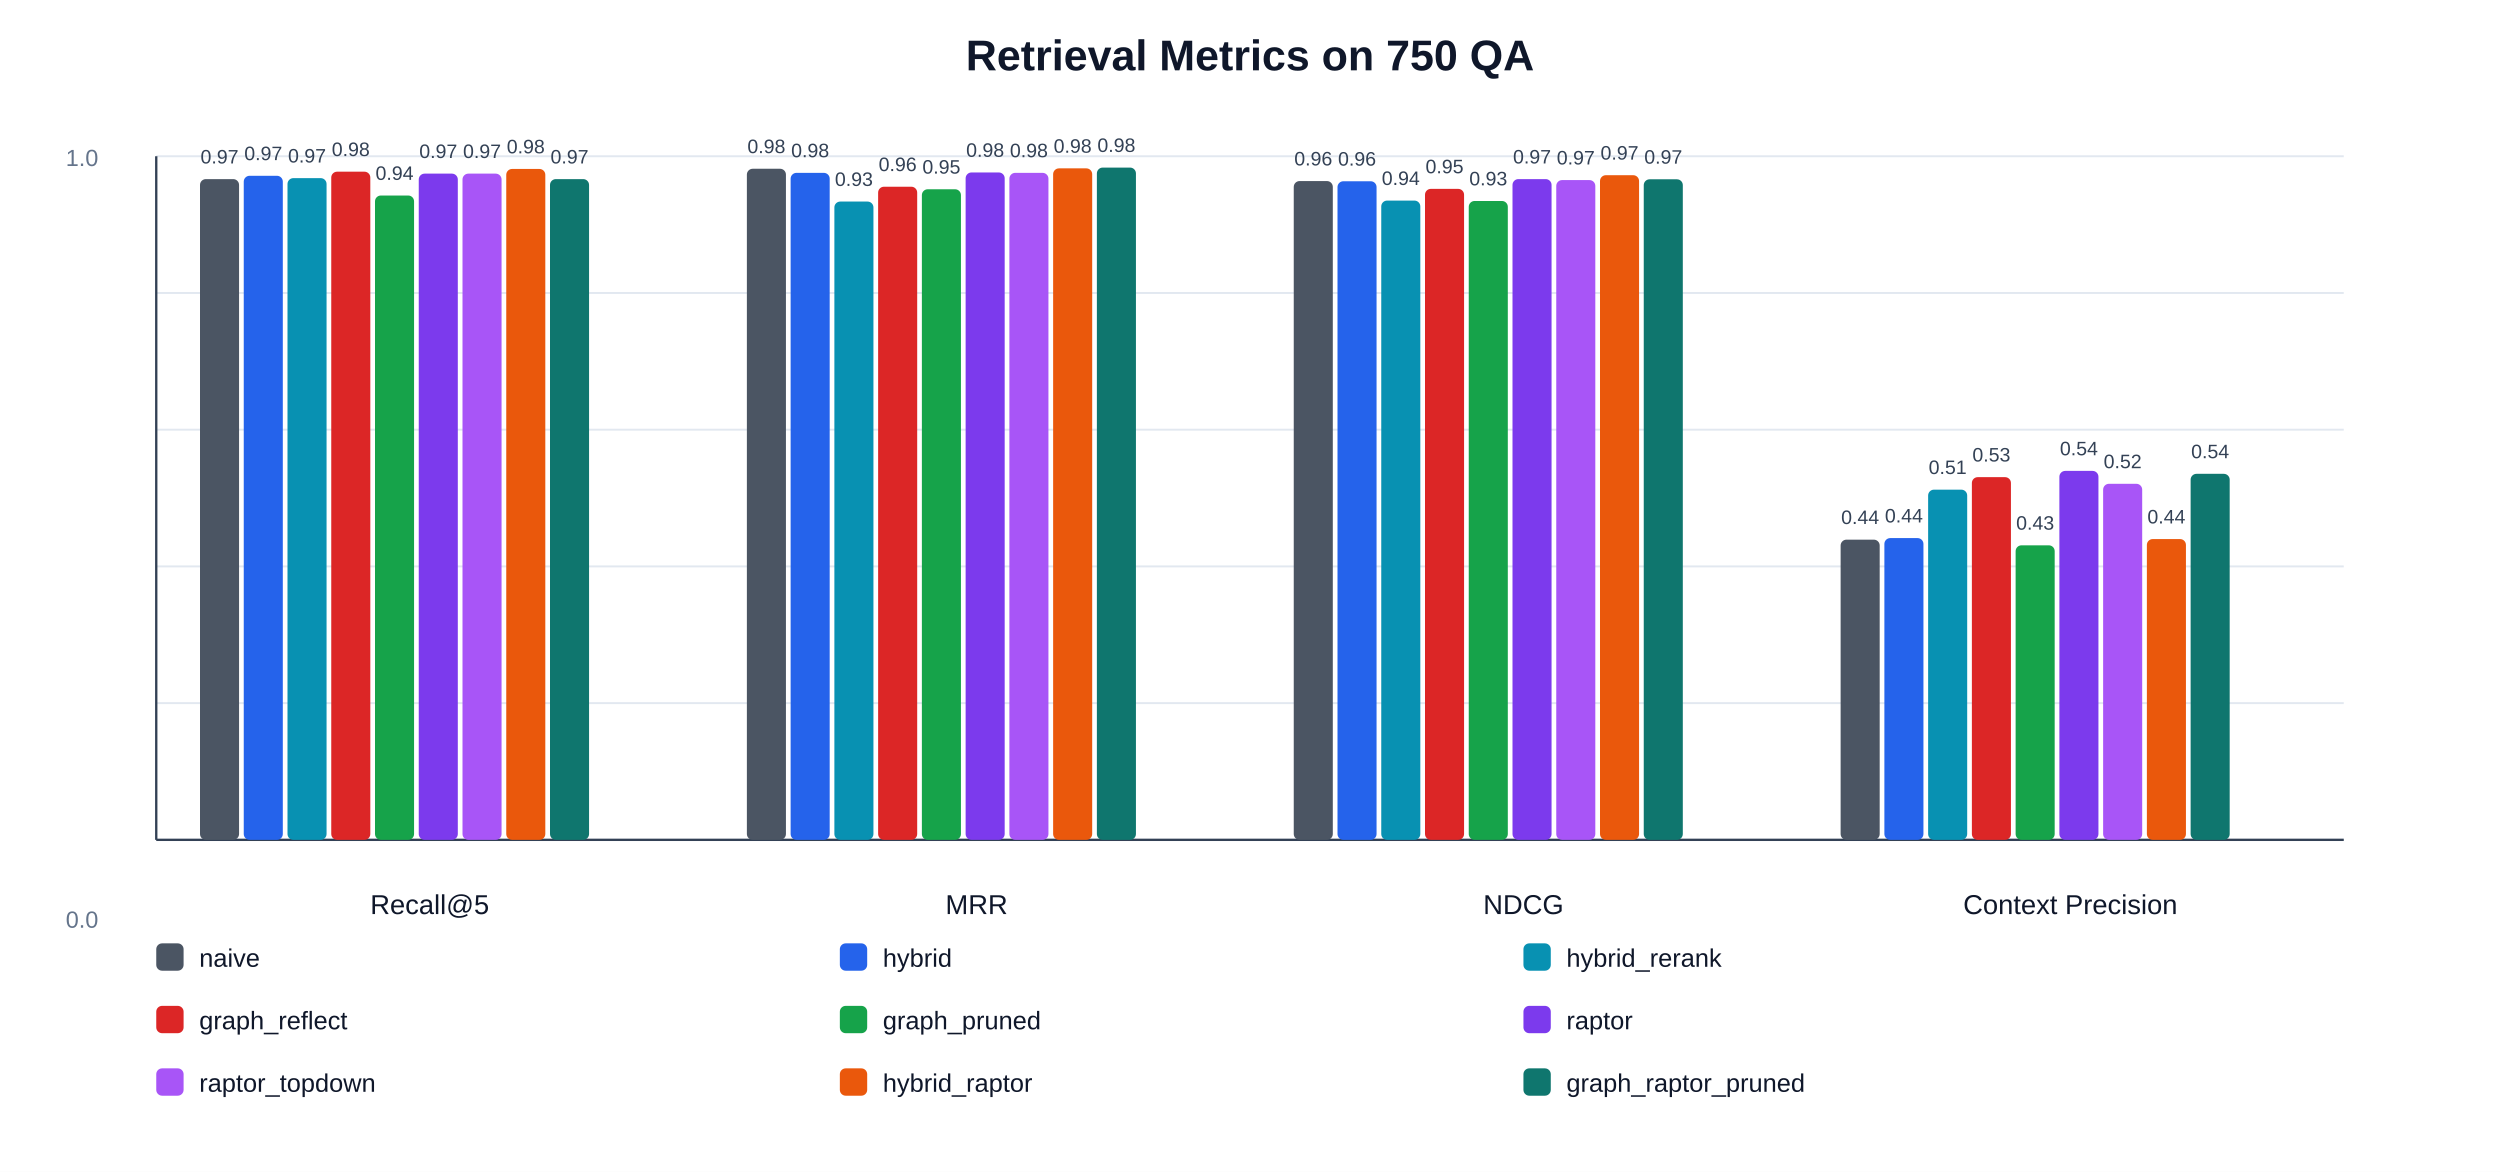
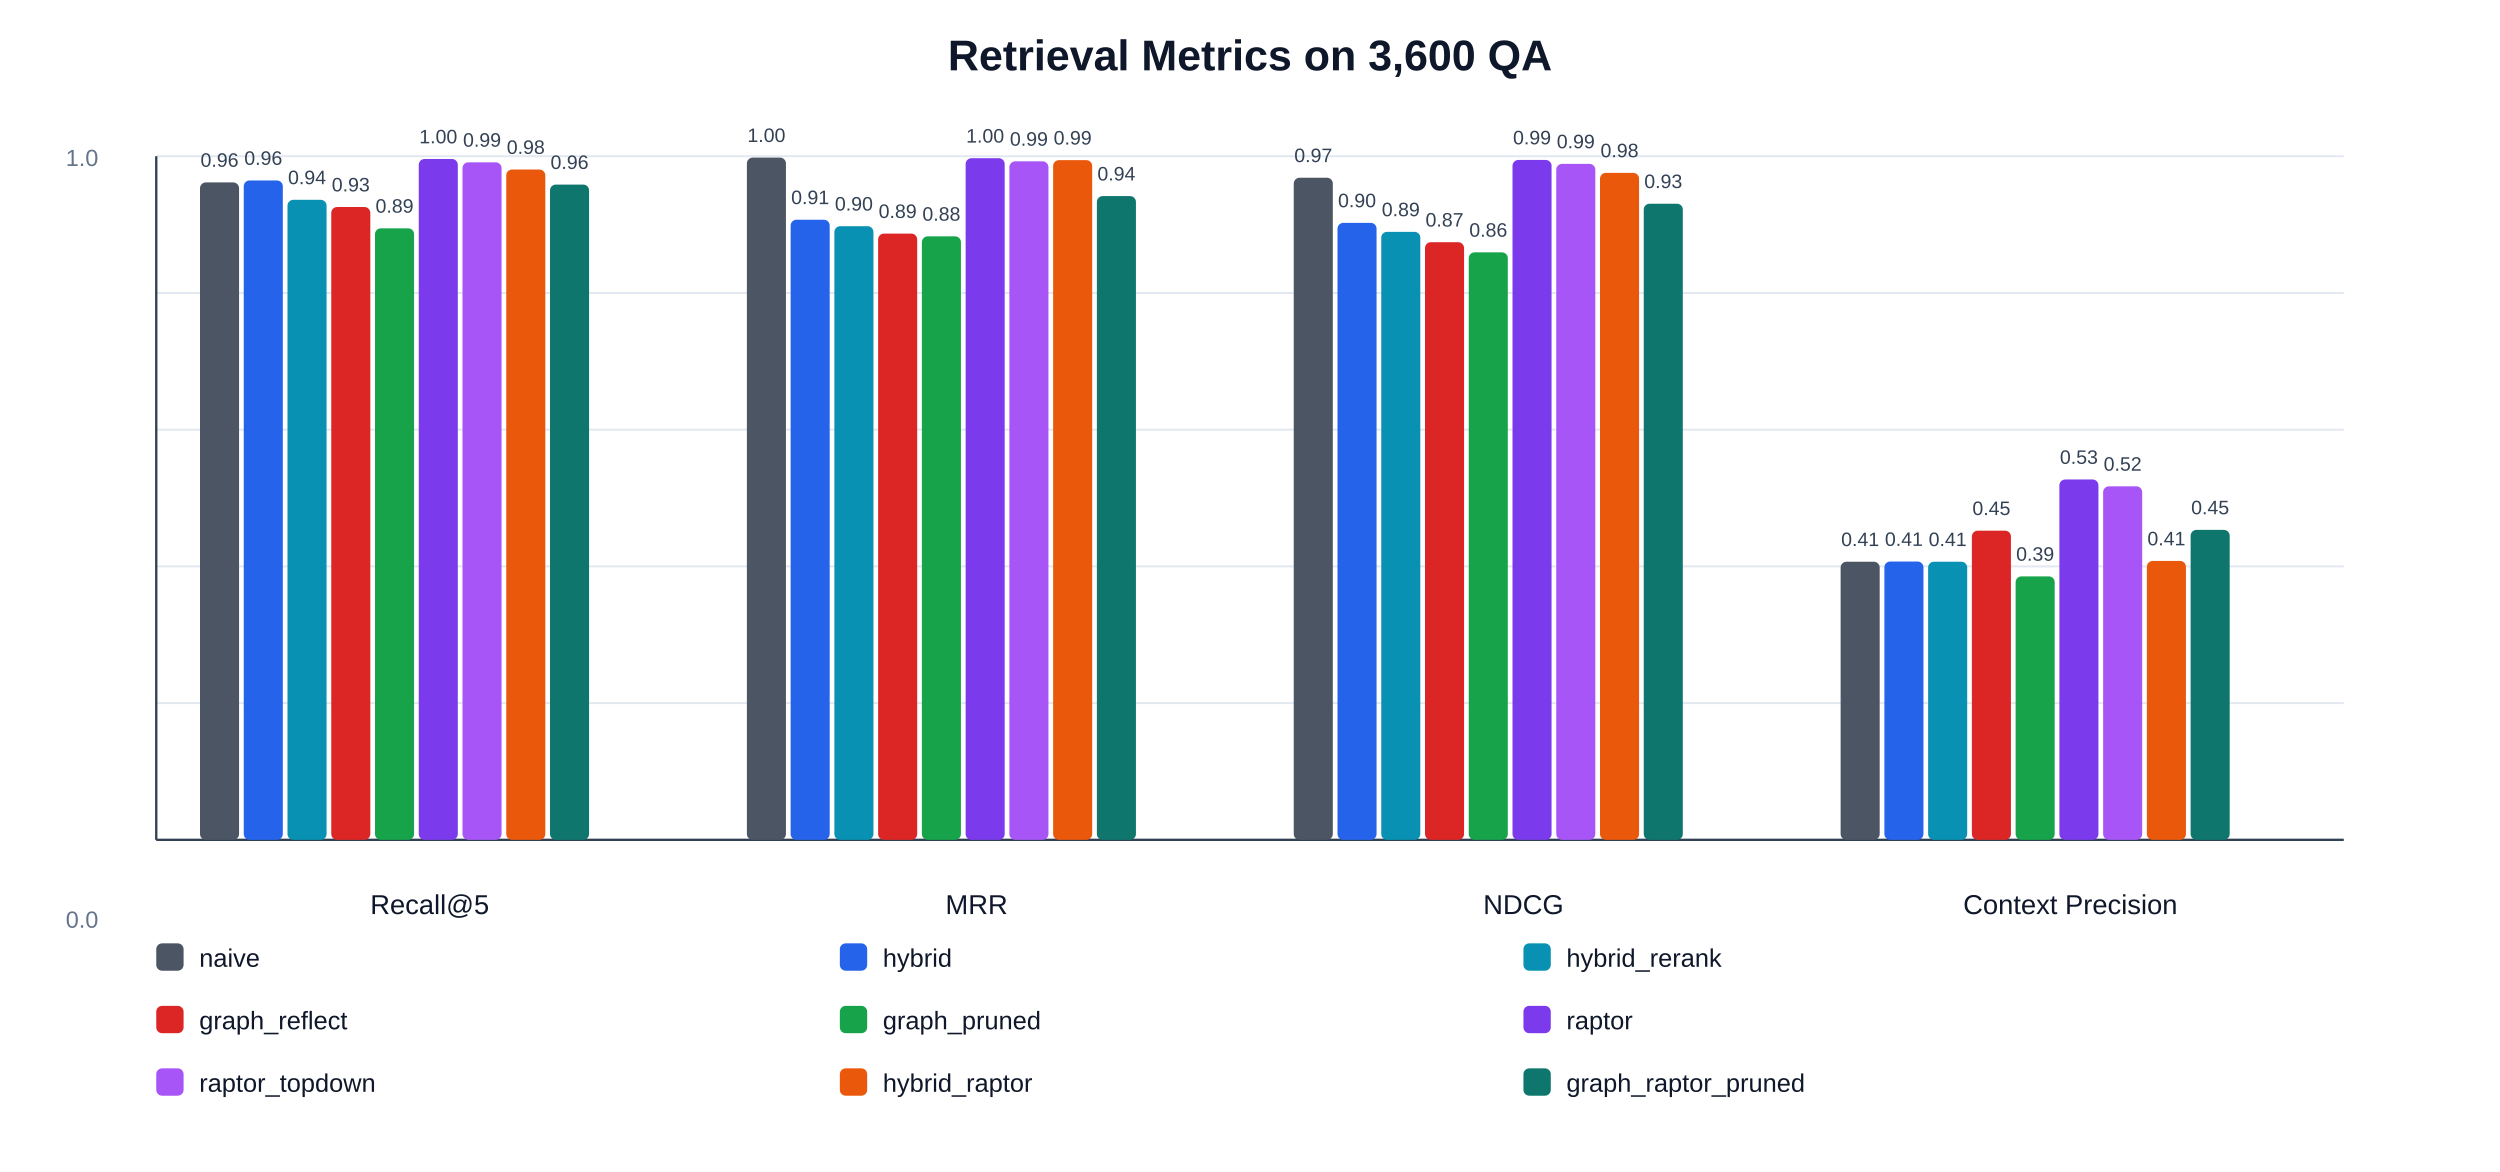
<svg xmlns="http://www.w3.org/2000/svg" width="1280" height="600" viewBox="0 0 1280 600">
  <rect width="100%" height="100%" fill="#ffffff" />
-   <text x="640.0" y="36.0" font-family="Arial, sans-serif" font-size="22" font-weight="700" text-anchor="middle" fill="#0f172a">Retrieval Metrics on 750 QA</text>
+   <text x="640.0" y="36.0" font-family="Arial, sans-serif" font-size="22" font-weight="700" text-anchor="middle" fill="#0f172a">Retrieval Metrics on 3,600 QA</text>
  <text x="42.0" y="85.0" font-family="Arial, sans-serif" font-size="12" font-weight="400" text-anchor="middle" fill="#64748b">1.0</text>
  <text x="42.0" y="475.0" font-family="Arial, sans-serif" font-size="12" font-weight="400" text-anchor="middle" fill="#64748b">0.0</text>
  <line x1="80" y1="430.0" x2="1200" y2="430.0" stroke="#e2e8f0" />
  <line x1="80" y1="360.0" x2="1200" y2="360.0" stroke="#e2e8f0" />
  <line x1="80" y1="290.0" x2="1200" y2="290.0" stroke="#e2e8f0" />
  <line x1="80" y1="220.0" x2="1200" y2="220.0" stroke="#e2e8f0" />
  <line x1="80" y1="150.0" x2="1200" y2="150.0" stroke="#e2e8f0" />
  <line x1="80" y1="80.0" x2="1200" y2="80.0" stroke="#e2e8f0" />
  <line x1="80" y1="80" x2="80" y2="430" stroke="#334155" stroke-width="1.2" />
  <line x1="80" y1="430" x2="1200" y2="430" stroke="#334155" stroke-width="1.2" />
-   <rect x="102.4" y="91.7" width="20.0" height="338.3" fill="#4b5563" rx="3" />
-   <text x="112.4" y="83.7" font-family="Arial, sans-serif" font-size="10" font-weight="400" text-anchor="middle" fill="#334155">0.97</text>
-   <rect x="124.8" y="90.0" width="20.0" height="340.0" fill="#2563eb" rx="3" />
-   <text x="134.8" y="82.0" font-family="Arial, sans-serif" font-size="10" font-weight="400" text-anchor="middle" fill="#334155">0.97</text>
-   <rect x="147.2" y="91.2" width="20.0" height="338.8" fill="#0891b2" rx="3" />
-   <text x="157.2" y="83.2" font-family="Arial, sans-serif" font-size="10" font-weight="400" text-anchor="middle" fill="#334155">0.97</text>
-   <rect x="169.6" y="87.9" width="20.0" height="342.1" fill="#dc2626" rx="3" />
-   <text x="179.6" y="79.9" font-family="Arial, sans-serif" font-size="10" font-weight="400" text-anchor="middle" fill="#334155">0.98</text>
-   <rect x="192.0" y="100.1" width="20.0" height="329.9" fill="#16a34a" rx="3" />
-   <text x="202.0" y="92.1" font-family="Arial, sans-serif" font-size="10" font-weight="400" text-anchor="middle" fill="#334155">0.94</text>
-   <rect x="214.4" y="88.9" width="20.0" height="341.1" fill="#7c3aed" rx="3" />
-   <text x="224.4" y="80.9" font-family="Arial, sans-serif" font-size="10" font-weight="400" text-anchor="middle" fill="#334155">0.97</text>
-   <rect x="236.8" y="88.9" width="20.0" height="341.1" fill="#a855f7" rx="3" />
-   <text x="246.8" y="80.9" font-family="Arial, sans-serif" font-size="10" font-weight="400" text-anchor="middle" fill="#334155">0.97</text>
-   <rect x="259.2" y="86.5" width="20.0" height="343.5" fill="#ea580c" rx="3" />
-   <text x="269.2" y="78.5" font-family="Arial, sans-serif" font-size="10" font-weight="400" text-anchor="middle" fill="#334155">0.98</text>
-   <rect x="281.6" y="91.7" width="20.0" height="338.3" fill="#0f766e" rx="3" />
-   <text x="291.6" y="83.7" font-family="Arial, sans-serif" font-size="10" font-weight="400" text-anchor="middle" fill="#334155">0.97</text>
+   <rect x="102.4" y="93.4" width="20.0" height="336.6" fill="#4b5563" rx="3" />
+   <text x="112.4" y="85.4" font-family="Arial, sans-serif" font-size="10" font-weight="400" text-anchor="middle" fill="#334155">0.96</text>
+   <rect x="124.8" y="92.4" width="20.0" height="337.6" fill="#2563eb" rx="3" />
+   <text x="134.8" y="84.4" font-family="Arial, sans-serif" font-size="10" font-weight="400" text-anchor="middle" fill="#334155">0.96</text>
+   <rect x="147.2" y="102.3" width="20.0" height="327.7" fill="#0891b2" rx="3" />
+   <text x="157.2" y="94.3" font-family="Arial, sans-serif" font-size="10" font-weight="400" text-anchor="middle" fill="#334155">0.94</text>
+   <rect x="169.6" y="106.0" width="20.0" height="324.0" fill="#dc2626" rx="3" />
+   <text x="179.6" y="98.0" font-family="Arial, sans-serif" font-size="10" font-weight="400" text-anchor="middle" fill="#334155">0.93</text>
+   <rect x="192.0" y="116.9" width="20.0" height="313.1" fill="#16a34a" rx="3" />
+   <text x="202.0" y="108.9" font-family="Arial, sans-serif" font-size="10" font-weight="400" text-anchor="middle" fill="#334155">0.89</text>
+   <rect x="214.4" y="81.4" width="20.0" height="348.6" fill="#7c3aed" rx="3" />
+   <text x="224.4" y="73.4" font-family="Arial, sans-serif" font-size="10" font-weight="400" text-anchor="middle" fill="#334155">1.00</text>
+   <rect x="236.8" y="83.1" width="20.0" height="346.9" fill="#a855f7" rx="3" />
+   <text x="246.8" y="75.1" font-family="Arial, sans-serif" font-size="10" font-weight="400" text-anchor="middle" fill="#334155">0.99</text>
+   <rect x="259.2" y="86.8" width="20.0" height="343.2" fill="#ea580c" rx="3" />
+   <text x="269.2" y="78.8" font-family="Arial, sans-serif" font-size="10" font-weight="400" text-anchor="middle" fill="#334155">0.98</text>
+   <rect x="281.6" y="94.5" width="20.0" height="335.5" fill="#0f766e" rx="3" />
+   <text x="291.6" y="86.5" font-family="Arial, sans-serif" font-size="10" font-weight="400" text-anchor="middle" fill="#334155">0.96</text>
  <text x="220.0" y="468.0" font-family="Arial, sans-serif" font-size="14" font-weight="400" text-anchor="middle" fill="#0f172a">Recall@5</text>
-   <rect x="382.4" y="86.4" width="20.0" height="343.6" fill="#4b5563" rx="3" />
-   <text x="392.4" y="78.4" font-family="Arial, sans-serif" font-size="10" font-weight="400" text-anchor="middle" fill="#334155">0.98</text>
-   <rect x="404.8" y="88.5" width="20.0" height="341.5" fill="#2563eb" rx="3" />
-   <text x="414.8" y="80.5" font-family="Arial, sans-serif" font-size="10" font-weight="400" text-anchor="middle" fill="#334155">0.98</text>
-   <rect x="427.2" y="103.2" width="20.0" height="326.8" fill="#0891b2" rx="3" />
-   <text x="437.2" y="95.2" font-family="Arial, sans-serif" font-size="10" font-weight="400" text-anchor="middle" fill="#334155">0.93</text>
-   <rect x="449.6" y="95.6" width="20.0" height="334.4" fill="#dc2626" rx="3" />
-   <text x="459.6" y="87.6" font-family="Arial, sans-serif" font-size="10" font-weight="400" text-anchor="middle" fill="#334155">0.96</text>
-   <rect x="472.0" y="96.9" width="20.0" height="333.1" fill="#16a34a" rx="3" />
-   <text x="482.0" y="88.9" font-family="Arial, sans-serif" font-size="10" font-weight="400" text-anchor="middle" fill="#334155">0.95</text>
-   <rect x="494.4" y="88.3" width="20.0" height="341.7" fill="#7c3aed" rx="3" />
-   <text x="504.4" y="80.3" font-family="Arial, sans-serif" font-size="10" font-weight="400" text-anchor="middle" fill="#334155">0.98</text>
-   <rect x="516.8" y="88.5" width="20.0" height="341.5" fill="#a855f7" rx="3" />
-   <text x="526.8" y="80.5" font-family="Arial, sans-serif" font-size="10" font-weight="400" text-anchor="middle" fill="#334155">0.98</text>
-   <rect x="539.2" y="86.2" width="20.0" height="343.8" fill="#ea580c" rx="3" />
-   <text x="549.2" y="78.2" font-family="Arial, sans-serif" font-size="10" font-weight="400" text-anchor="middle" fill="#334155">0.98</text>
-   <rect x="561.6" y="85.8" width="20.0" height="344.2" fill="#0f766e" rx="3" />
-   <text x="571.6" y="77.8" font-family="Arial, sans-serif" font-size="10" font-weight="400" text-anchor="middle" fill="#334155">0.98</text>
+   <rect x="382.4" y="80.7" width="20.0" height="349.3" fill="#4b5563" rx="3" />
+   <text x="392.4" y="72.7" font-family="Arial, sans-serif" font-size="10" font-weight="400" text-anchor="middle" fill="#334155">1.00</text>
+   <rect x="404.8" y="112.5" width="20.0" height="317.5" fill="#2563eb" rx="3" />
+   <text x="414.8" y="104.5" font-family="Arial, sans-serif" font-size="10" font-weight="400" text-anchor="middle" fill="#334155">0.91</text>
+   <rect x="427.2" y="115.8" width="20.0" height="314.2" fill="#0891b2" rx="3" />
+   <text x="437.2" y="107.8" font-family="Arial, sans-serif" font-size="10" font-weight="400" text-anchor="middle" fill="#334155">0.90</text>
+   <rect x="449.6" y="119.6" width="20.0" height="310.4" fill="#dc2626" rx="3" />
+   <text x="459.6" y="111.6" font-family="Arial, sans-serif" font-size="10" font-weight="400" text-anchor="middle" fill="#334155">0.89</text>
+   <rect x="472.0" y="121.0" width="20.0" height="309.0" fill="#16a34a" rx="3" />
+   <text x="482.0" y="113.0" font-family="Arial, sans-serif" font-size="10" font-weight="400" text-anchor="middle" fill="#334155">0.88</text>
+   <rect x="494.4" y="81.0" width="20.0" height="349.0" fill="#7c3aed" rx="3" />
+   <text x="504.4" y="73.0" font-family="Arial, sans-serif" font-size="10" font-weight="400" text-anchor="middle" fill="#334155">1.00</text>
+   <rect x="516.8" y="82.6" width="20.0" height="347.4" fill="#a855f7" rx="3" />
+   <text x="526.8" y="74.6" font-family="Arial, sans-serif" font-size="10" font-weight="400" text-anchor="middle" fill="#334155">0.99</text>
+   <rect x="539.2" y="82.0" width="20.0" height="348.0" fill="#ea580c" rx="3" />
+   <text x="549.2" y="74.0" font-family="Arial, sans-serif" font-size="10" font-weight="400" text-anchor="middle" fill="#334155">0.99</text>
+   <rect x="561.6" y="100.4" width="20.0" height="329.6" fill="#0f766e" rx="3" />
+   <text x="571.6" y="92.4" font-family="Arial, sans-serif" font-size="10" font-weight="400" text-anchor="middle" fill="#334155">0.94</text>
  <text x="500.0" y="468.0" font-family="Arial, sans-serif" font-size="14" font-weight="400" text-anchor="middle" fill="#0f172a">MRR</text>
-   <rect x="662.4" y="92.7" width="20.0" height="337.3" fill="#4b5563" rx="3" />
-   <text x="672.4" y="84.7" font-family="Arial, sans-serif" font-size="10" font-weight="400" text-anchor="middle" fill="#334155">0.96</text>
-   <rect x="684.8" y="92.8" width="20.0" height="337.2" fill="#2563eb" rx="3" />
-   <text x="694.8" y="84.8" font-family="Arial, sans-serif" font-size="10" font-weight="400" text-anchor="middle" fill="#334155">0.96</text>
-   <rect x="707.2" y="102.7" width="20.0" height="327.3" fill="#0891b2" rx="3" />
-   <text x="717.2" y="94.7" font-family="Arial, sans-serif" font-size="10" font-weight="400" text-anchor="middle" fill="#334155">0.94</text>
-   <rect x="729.6" y="96.7" width="20.0" height="333.3" fill="#dc2626" rx="3" />
-   <text x="739.6" y="88.7" font-family="Arial, sans-serif" font-size="10" font-weight="400" text-anchor="middle" fill="#334155">0.95</text>
-   <rect x="752.0" y="102.9" width="20.0" height="327.1" fill="#16a34a" rx="3" />
-   <text x="762.0" y="94.9" font-family="Arial, sans-serif" font-size="10" font-weight="400" text-anchor="middle" fill="#334155">0.93</text>
-   <rect x="774.4" y="91.7" width="20.0" height="338.3" fill="#7c3aed" rx="3" />
-   <text x="784.4" y="83.7" font-family="Arial, sans-serif" font-size="10" font-weight="400" text-anchor="middle" fill="#334155">0.97</text>
-   <rect x="796.8" y="92.2" width="20.0" height="337.8" fill="#a855f7" rx="3" />
-   <text x="806.8" y="84.2" font-family="Arial, sans-serif" font-size="10" font-weight="400" text-anchor="middle" fill="#334155">0.97</text>
-   <rect x="819.2" y="89.7" width="20.0" height="340.3" fill="#ea580c" rx="3" />
-   <text x="829.2" y="81.7" font-family="Arial, sans-serif" font-size="10" font-weight="400" text-anchor="middle" fill="#334155">0.97</text>
-   <rect x="841.6" y="91.8" width="20.0" height="338.2" fill="#0f766e" rx="3" />
-   <text x="851.6" y="83.8" font-family="Arial, sans-serif" font-size="10" font-weight="400" text-anchor="middle" fill="#334155">0.97</text>
+   <rect x="662.4" y="91.0" width="20.0" height="339.0" fill="#4b5563" rx="3" />
+   <text x="672.4" y="83.0" font-family="Arial, sans-serif" font-size="10" font-weight="400" text-anchor="middle" fill="#334155">0.97</text>
+   <rect x="684.8" y="114.1" width="20.0" height="315.9" fill="#2563eb" rx="3" />
+   <text x="694.8" y="106.1" font-family="Arial, sans-serif" font-size="10" font-weight="400" text-anchor="middle" fill="#334155">0.90</text>
+   <rect x="707.2" y="118.7" width="20.0" height="311.3" fill="#0891b2" rx="3" />
+   <text x="717.2" y="110.7" font-family="Arial, sans-serif" font-size="10" font-weight="400" text-anchor="middle" fill="#334155">0.89</text>
+   <rect x="729.6" y="124.0" width="20.0" height="306.0" fill="#dc2626" rx="3" />
+   <text x="739.6" y="116.0" font-family="Arial, sans-serif" font-size="10" font-weight="400" text-anchor="middle" fill="#334155">0.87</text>
+   <rect x="752.0" y="129.2" width="20.0" height="300.8" fill="#16a34a" rx="3" />
+   <text x="762.0" y="121.2" font-family="Arial, sans-serif" font-size="10" font-weight="400" text-anchor="middle" fill="#334155">0.86</text>
+   <rect x="774.4" y="81.9" width="20.0" height="348.1" fill="#7c3aed" rx="3" />
+   <text x="784.4" y="73.9" font-family="Arial, sans-serif" font-size="10" font-weight="400" text-anchor="middle" fill="#334155">0.99</text>
+   <rect x="796.8" y="83.9" width="20.0" height="346.1" fill="#a855f7" rx="3" />
+   <text x="806.8" y="75.9" font-family="Arial, sans-serif" font-size="10" font-weight="400" text-anchor="middle" fill="#334155">0.99</text>
+   <rect x="819.2" y="88.5" width="20.0" height="341.5" fill="#ea580c" rx="3" />
+   <text x="829.2" y="80.5" font-family="Arial, sans-serif" font-size="10" font-weight="400" text-anchor="middle" fill="#334155">0.98</text>
+   <rect x="841.6" y="104.3" width="20.0" height="325.7" fill="#0f766e" rx="3" />
+   <text x="851.6" y="96.3" font-family="Arial, sans-serif" font-size="10" font-weight="400" text-anchor="middle" fill="#334155">0.93</text>
  <text x="780.0" y="468.0" font-family="Arial, sans-serif" font-size="14" font-weight="400" text-anchor="middle" fill="#0f172a">NDCG</text>
-   <rect x="942.4" y="276.3" width="20.0" height="153.7" fill="#4b5563" rx="3" />
-   <text x="952.4" y="268.3" font-family="Arial, sans-serif" font-size="10" font-weight="400" text-anchor="middle" fill="#334155">0.44</text>
-   <rect x="964.8" y="275.5" width="20.0" height="154.5" fill="#2563eb" rx="3" />
-   <text x="974.8" y="267.5" font-family="Arial, sans-serif" font-size="10" font-weight="400" text-anchor="middle" fill="#334155">0.44</text>
-   <rect x="987.2" y="250.7" width="20.0" height="179.3" fill="#0891b2" rx="3" />
-   <text x="997.2" y="242.7" font-family="Arial, sans-serif" font-size="10" font-weight="400" text-anchor="middle" fill="#334155">0.51</text>
-   <rect x="1009.6" y="244.3" width="20.0" height="185.7" fill="#dc2626" rx="3" />
-   <text x="1019.6" y="236.3" font-family="Arial, sans-serif" font-size="10" font-weight="400" text-anchor="middle" fill="#334155">0.53</text>
-   <rect x="1032.0" y="279.2" width="20.0" height="150.8" fill="#16a34a" rx="3" />
-   <text x="1042.0" y="271.2" font-family="Arial, sans-serif" font-size="10" font-weight="400" text-anchor="middle" fill="#334155">0.43</text>
-   <rect x="1054.4" y="241.1" width="20.0" height="188.9" fill="#7c3aed" rx="3" />
-   <text x="1064.4" y="233.1" font-family="Arial, sans-serif" font-size="10" font-weight="400" text-anchor="middle" fill="#334155">0.54</text>
-   <rect x="1076.8" y="247.7" width="20.0" height="182.3" fill="#a855f7" rx="3" />
-   <text x="1086.8" y="239.7" font-family="Arial, sans-serif" font-size="10" font-weight="400" text-anchor="middle" fill="#334155">0.52</text>
-   <rect x="1099.2" y="276.0" width="20.0" height="154.0" fill="#ea580c" rx="3" />
-   <text x="1109.2" y="268.0" font-family="Arial, sans-serif" font-size="10" font-weight="400" text-anchor="middle" fill="#334155">0.44</text>
-   <rect x="1121.6" y="242.6" width="20.0" height="187.4" fill="#0f766e" rx="3" />
-   <text x="1131.6" y="234.6" font-family="Arial, sans-serif" font-size="10" font-weight="400" text-anchor="middle" fill="#334155">0.54</text>
+   <rect x="942.4" y="287.6" width="20.0" height="142.4" fill="#4b5563" rx="3" />
+   <text x="952.4" y="279.6" font-family="Arial, sans-serif" font-size="10" font-weight="400" text-anchor="middle" fill="#334155">0.41</text>
+   <rect x="964.8" y="287.5" width="20.0" height="142.5" fill="#2563eb" rx="3" />
+   <text x="974.8" y="279.5" font-family="Arial, sans-serif" font-size="10" font-weight="400" text-anchor="middle" fill="#334155">0.41</text>
+   <rect x="987.2" y="287.6" width="20.0" height="142.4" fill="#0891b2" rx="3" />
+   <text x="997.2" y="279.6" font-family="Arial, sans-serif" font-size="10" font-weight="400" text-anchor="middle" fill="#334155">0.41</text>
+   <rect x="1009.6" y="271.7" width="20.0" height="158.3" fill="#dc2626" rx="3" />
+   <text x="1019.6" y="263.7" font-family="Arial, sans-serif" font-size="10" font-weight="400" text-anchor="middle" fill="#334155">0.45</text>
+   <rect x="1032.0" y="295.1" width="20.0" height="134.9" fill="#16a34a" rx="3" />
+   <text x="1042.0" y="287.1" font-family="Arial, sans-serif" font-size="10" font-weight="400" text-anchor="middle" fill="#334155">0.39</text>
+   <rect x="1054.4" y="245.5" width="20.0" height="184.5" fill="#7c3aed" rx="3" />
+   <text x="1064.4" y="237.5" font-family="Arial, sans-serif" font-size="10" font-weight="400" text-anchor="middle" fill="#334155">0.53</text>
+   <rect x="1076.8" y="249.0" width="20.0" height="181.0" fill="#a855f7" rx="3" />
+   <text x="1086.8" y="241.0" font-family="Arial, sans-serif" font-size="10" font-weight="400" text-anchor="middle" fill="#334155">0.52</text>
+   <rect x="1099.2" y="287.2" width="20.0" height="142.8" fill="#ea580c" rx="3" />
+   <text x="1109.2" y="279.2" font-family="Arial, sans-serif" font-size="10" font-weight="400" text-anchor="middle" fill="#334155">0.41</text>
+   <rect x="1121.6" y="271.3" width="20.0" height="158.7" fill="#0f766e" rx="3" />
+   <text x="1131.6" y="263.3" font-family="Arial, sans-serif" font-size="10" font-weight="400" text-anchor="middle" fill="#334155">0.45</text>
  <text x="1060.0" y="468.0" font-family="Arial, sans-serif" font-size="14" font-weight="400" text-anchor="middle" fill="#0f172a">Context Precision</text>
  <rect x="80.0" y="483.0" width="14.0" height="14.0" fill="#4b5563" rx="3" />
  <text x="102.0" y="495.0" font-family="Arial, sans-serif" font-size="13" font-weight="400" text-anchor="start" fill="#0f172a">naive</text>
  <rect x="430.0" y="483.0" width="14.0" height="14.0" fill="#2563eb" rx="3" />
  <text x="452.0" y="495.0" font-family="Arial, sans-serif" font-size="13" font-weight="400" text-anchor="start" fill="#0f172a">hybrid</text>
  <rect x="780.0" y="483.0" width="14.0" height="14.0" fill="#0891b2" rx="3" />
  <text x="802.0" y="495.0" font-family="Arial, sans-serif" font-size="13" font-weight="400" text-anchor="start" fill="#0f172a">hybrid_rerank</text>
  <rect x="80.0" y="515.0" width="14.0" height="14.0" fill="#dc2626" rx="3" />
  <text x="102.0" y="527.0" font-family="Arial, sans-serif" font-size="13" font-weight="400" text-anchor="start" fill="#0f172a">graph_reflect</text>
  <rect x="430.0" y="515.0" width="14.0" height="14.0" fill="#16a34a" rx="3" />
  <text x="452.0" y="527.0" font-family="Arial, sans-serif" font-size="13" font-weight="400" text-anchor="start" fill="#0f172a">graph_pruned</text>
  <rect x="780.0" y="515.0" width="14.0" height="14.0" fill="#7c3aed" rx="3" />
  <text x="802.0" y="527.0" font-family="Arial, sans-serif" font-size="13" font-weight="400" text-anchor="start" fill="#0f172a">raptor</text>
  <rect x="80.0" y="547.0" width="14.0" height="14.0" fill="#a855f7" rx="3" />
  <text x="102.0" y="559.0" font-family="Arial, sans-serif" font-size="13" font-weight="400" text-anchor="start" fill="#0f172a">raptor_topdown</text>
  <rect x="430.0" y="547.0" width="14.0" height="14.0" fill="#ea580c" rx="3" />
  <text x="452.0" y="559.0" font-family="Arial, sans-serif" font-size="13" font-weight="400" text-anchor="start" fill="#0f172a">hybrid_raptor</text>
  <rect x="780.0" y="547.0" width="14.0" height="14.0" fill="#0f766e" rx="3" />
  <text x="802.0" y="559.0" font-family="Arial, sans-serif" font-size="13" font-weight="400" text-anchor="start" fill="#0f172a">graph_raptor_pruned</text>
</svg>
